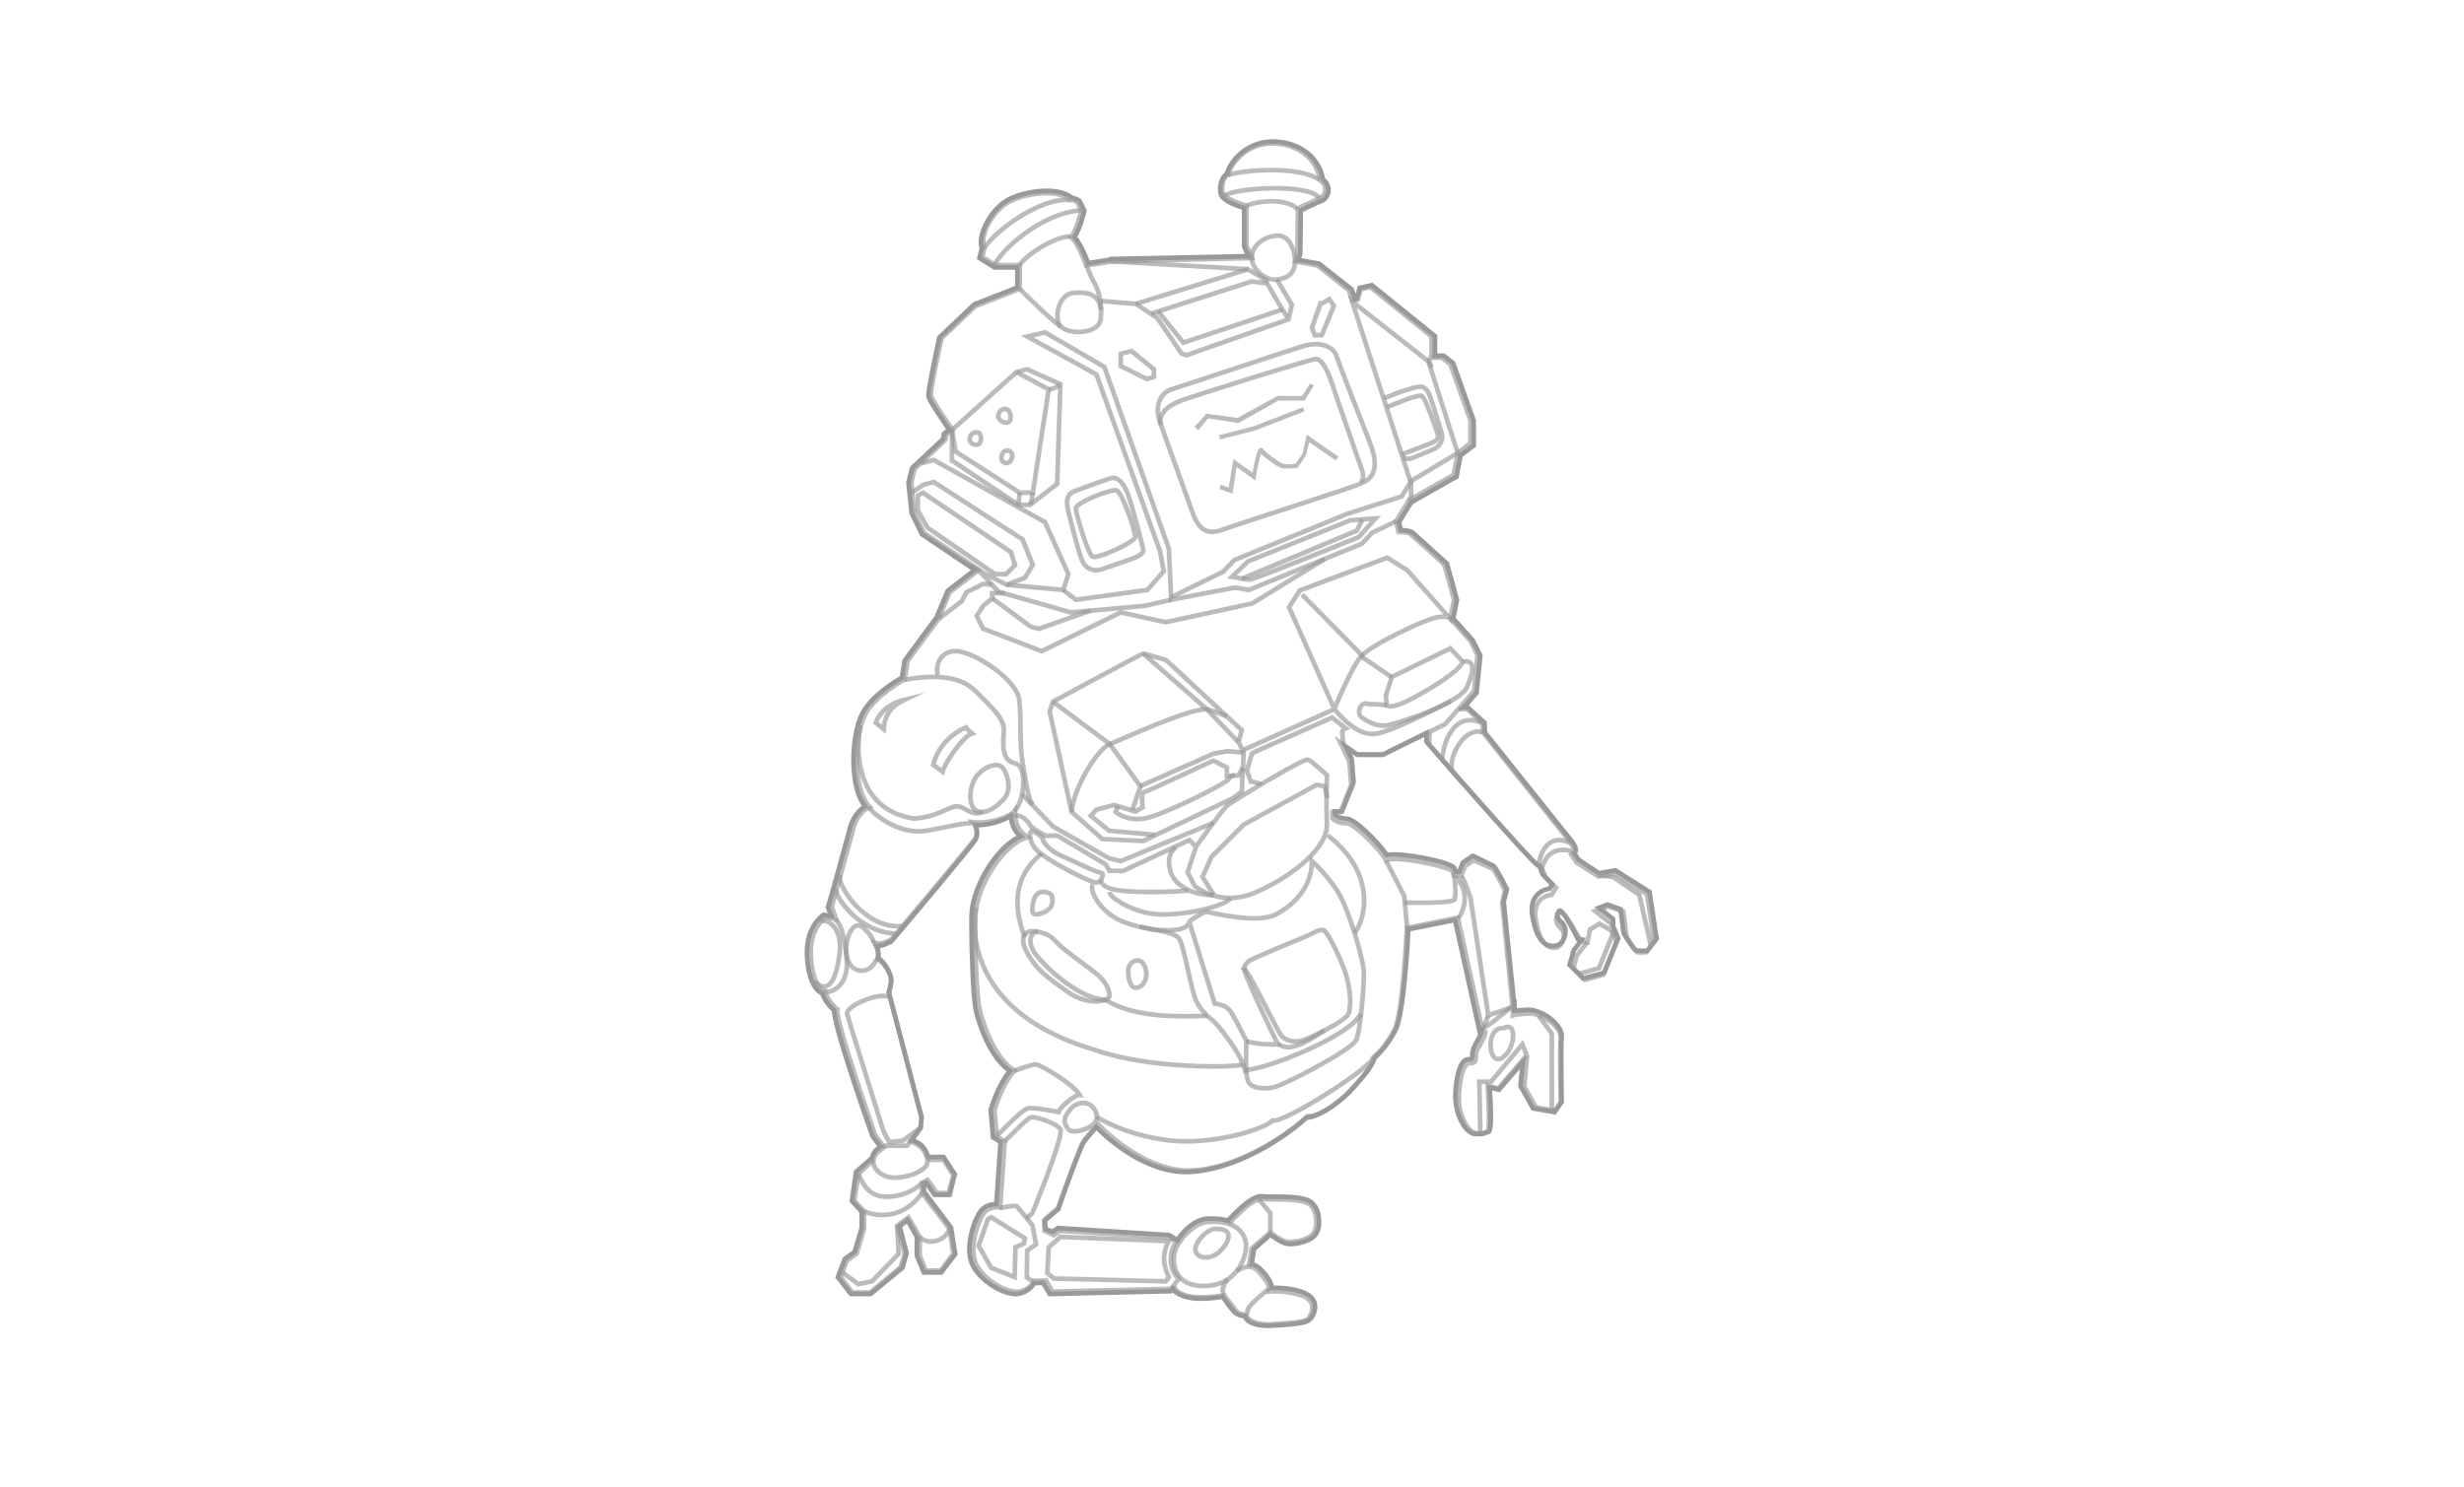
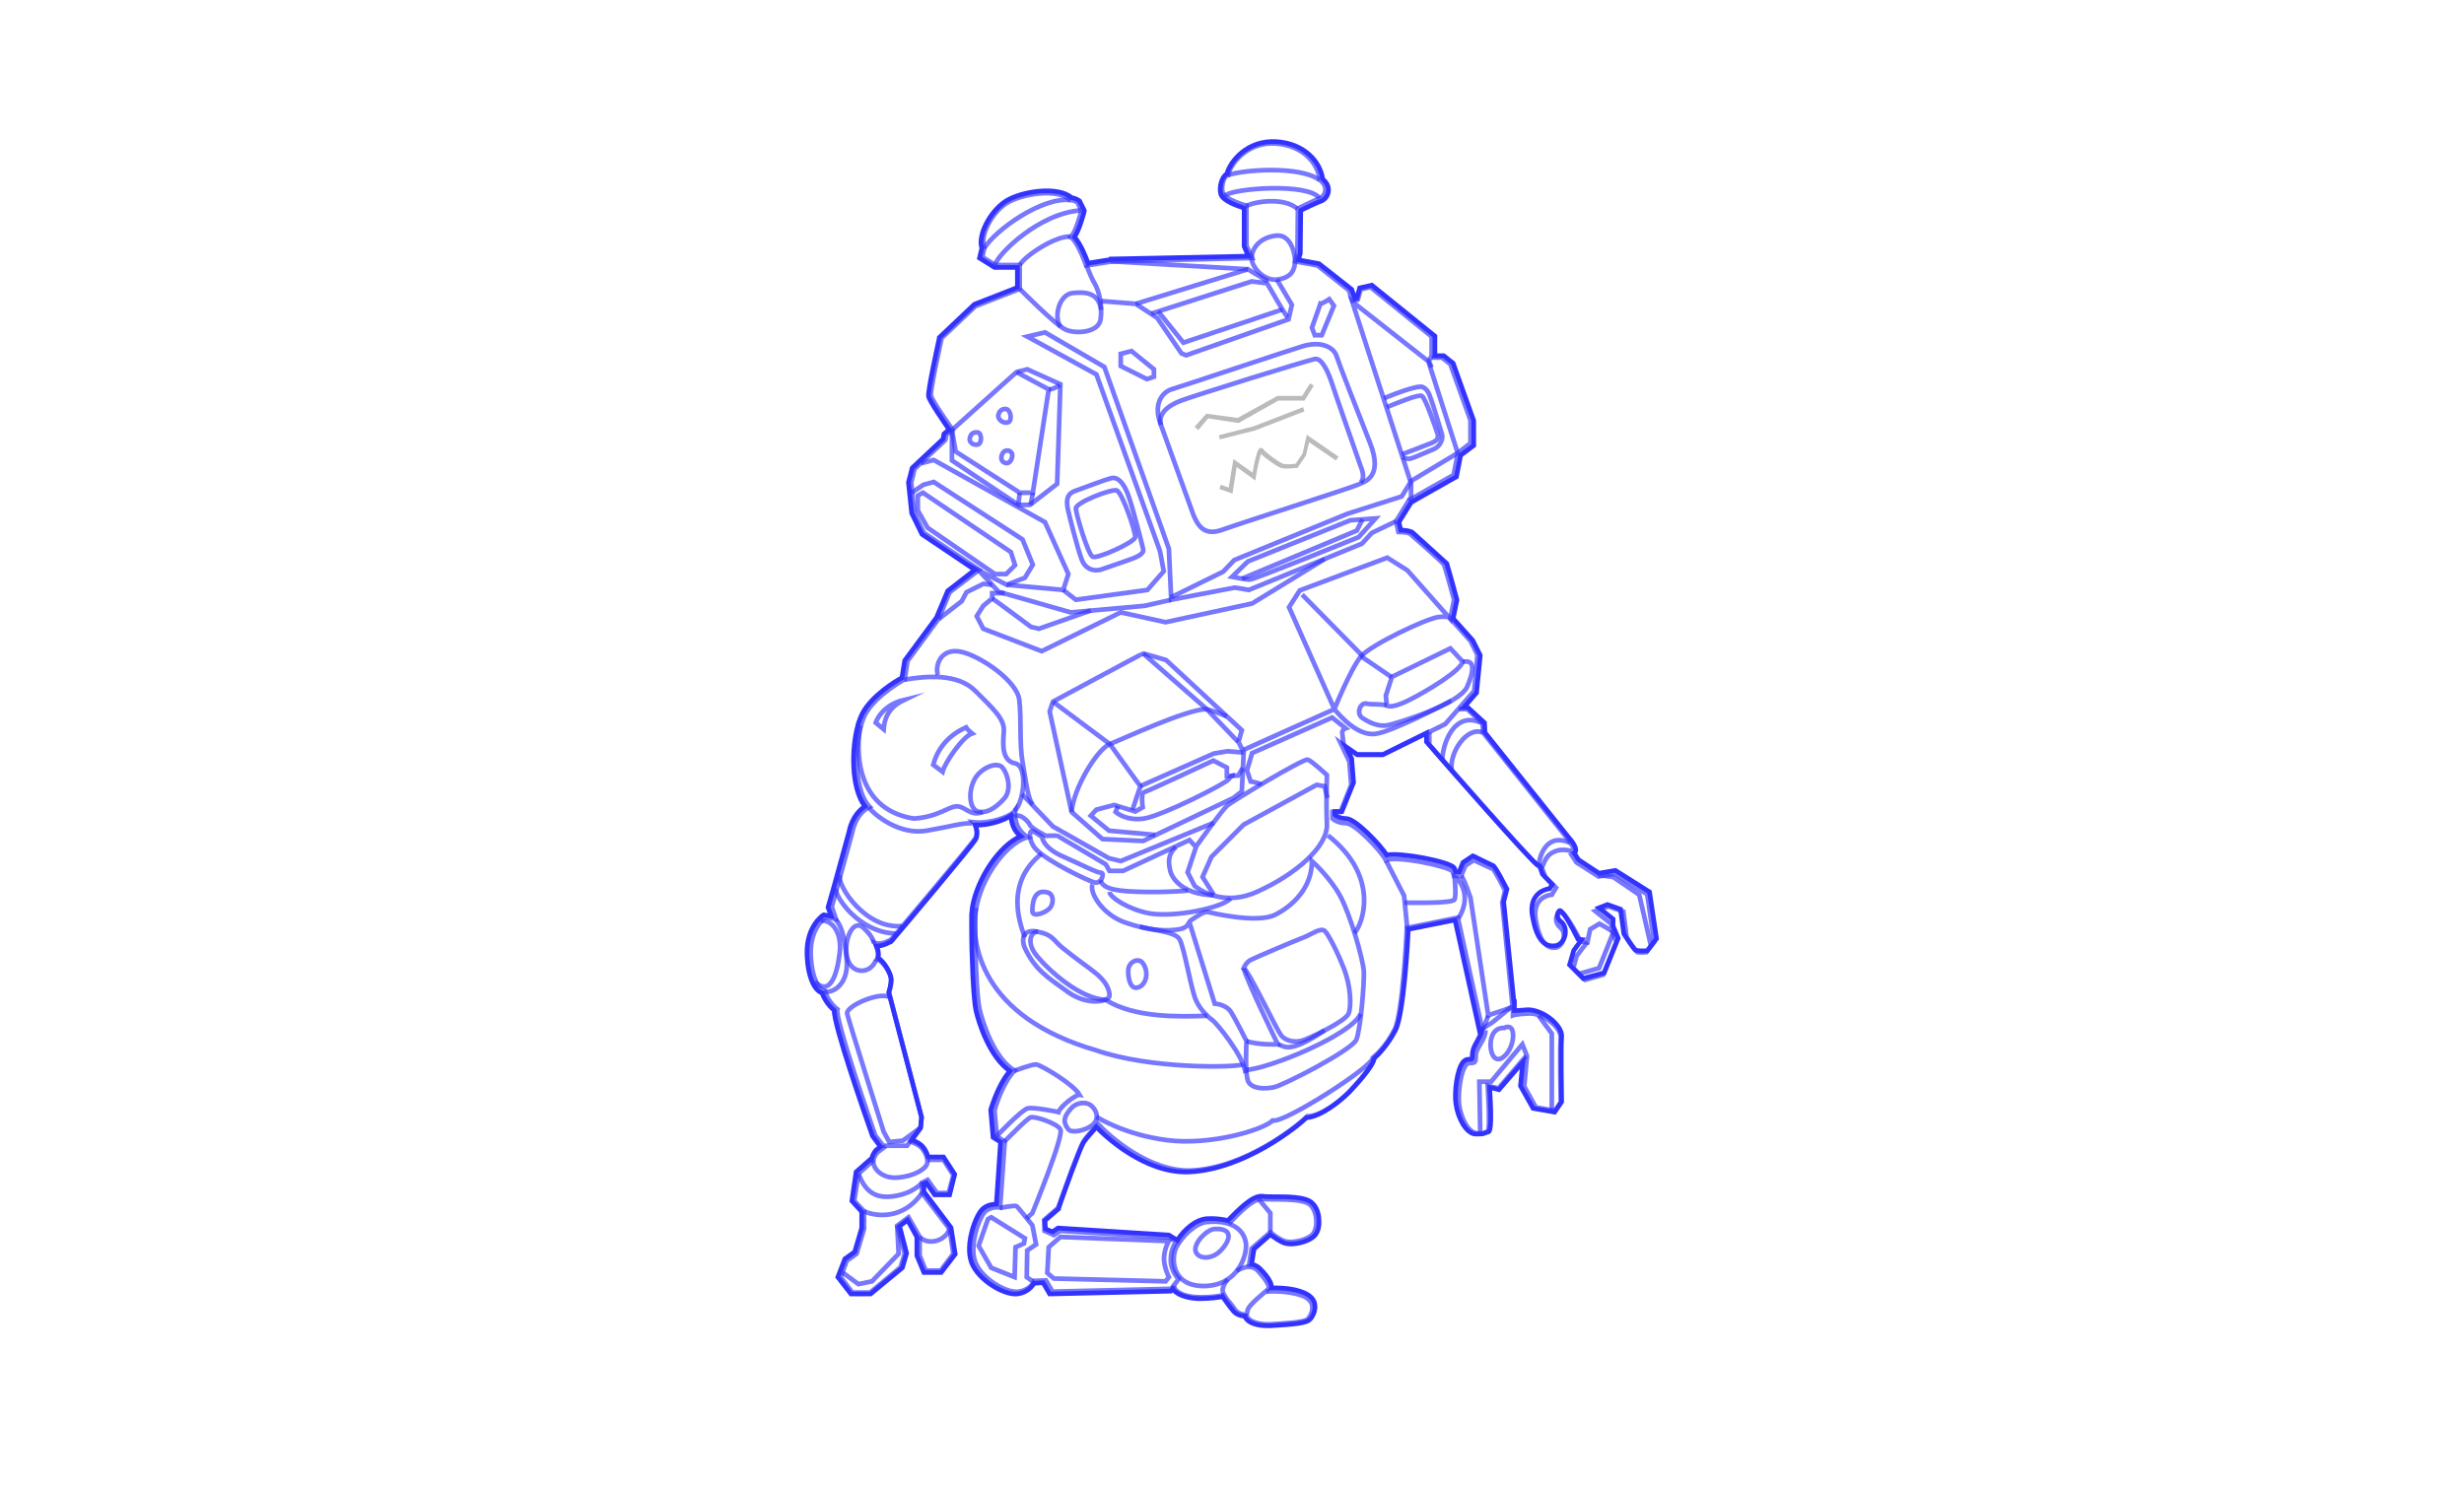
<svg id="bp-821" viewBox="0 0 527 318">
  <style type="text/css">
- 		.st0{fill:#fff6;stroke:#999;stroke-miterlimit:10;}
- 		.st1{fill:none;stroke:#999a;stroke-miterlimit:10;}
+ 		.st0{fill:#fff6;stroke:#33f;stroke-miterlimit:10;}
+ 		.st1{fill:none;stroke:#33fa;stroke-miterlimit:10;}
		.st2{fill:#999a;}
</style>
  <g>
    <path class="st0" d="M352.8,190.8l-7.3-4.6l-3.5,0.6l-4.4-2.9l-0.9-1.4c0.1-0.1,0.2-0.2,0.3-0.4c0.2-0.8-0.7-2.1-1.6-3.1   l-17.8-22.3l-0.1-2.1l-3.6-3.3h-0.8l2.7-3.1l0.8-8l-1.6-3.2l-4.2-4.7l0.8-3.9l0-0.1c-2-7.5-2.2-7.7-2.2-7.8   c-0.1-0.1-0.2-0.2-7.3-6.6c-0.4-0.3-1.5-0.5-2.5-0.5l-0.4-1.7l2.6-4.2c0.6-0.4,6-3.4,9.5-5.4l0.2-0.1l0.9-4.6l2.8-2.1V90l-4.4-12.3   l-2-1.6h-1.9v-4.2l-13.5-10.9l-2.6,0.6l-0.6,2.2l-0.4,0.1l-0.7-2l-7-5.5l-4.4-0.8l0.4-1.4l0.1-9.2c1.2-0.6,3.8-1.8,4.4-2   c0.6-0.2,1.3-0.9,1.5-1.9c0.1-0.6,0.1-1.7-1.2-2.8c-0.5-3.6-3.8-7.6-9.9-8c-6.2-0.4-9.9,4.2-10.6,6.9c-1.1,0.6-1.7,2.8-1.3,4.3   c0.4,1.5,3.7,2.6,5,3v8.2l0.9,2.1l-29,0.6l-0.1,0l-0.2,0l0,0.1l-5,0.8c-0.4-1.2-1.6-4.2-2.9-5.6c1-1.4,1.9-4.7,2.1-5.5l0-0.2   l-0.9-1.8l-0.1-0.2c0,0-0.7-0.6-1.7-0.7c-2.9-2.6-10.9-1.4-14.2,0.8c-3.4,2.3-5.9,7.3-5,10l-0.5,2.1l3.2,2h4.9v4.3l-9.2,3.6   l-7.5,7.1l0,0.1c-0.4,1.9-2.5,11.4-2.3,12.5c0.2,1,3.3,5.5,4.4,7.1l-1.1,0.9l-0.2,1.1l-6.6,6.2l-0.8,3.1l0.7,6.6l2.2,4.5l11.3,7.6   l-5.8,4.5l-2.4,5.7l-6.8,9.2l-0.6,3.7c-1.2,0.6-6.5,3.8-8.5,7.7c-0.3,0.6-0.6,1.4-0.9,2.3l0,0c0,0,0,0,0,0.1   c-1.4,5-1.5,13.5,1.5,17.4c-2.8,1.8-3.4,5.3-3.4,5.4l-3.3,12l0,0c0,0,0,0,0,0l-1.2,4.2l0.7,1.9l-1.6-0.3l-0.2,0.1   c-0.1,0.1-3.5,2.4-3.4,8.1c0.1,5,1.6,8,3.2,8.5c0.8,2.1,2.1,3.3,2.6,3.7c0,3.4,6.2,21.2,8.2,26.9l1.7,2.3l-0.9,0.7   c0,0-0.7,0.7-0.9,1.7l-3.4,3l-0.9,6.2l2.1,2.3v3.5l-1.5,5.1l-2.1,1.5l-1.5,3.9l2.8,3.6h4.2l6.8-5.6l0.9-3.1l-1.5-5.8l1.7-1.3l2,3.6   v4l1.5,3.6h3.7l3-3.9l-0.9-5.7l-5.8-7.7v-1.7l0.5-0.2l1.8,2.6h3.2l1.1-4.4l-2.4-3.7h-3.3c-0.3-1.1-1-2.3-1.8-2.8   c-0.6-0.4-1.2-0.7-1.7-0.8l1.9-2.6l0.2-2.3l-7-26.7c0.1-0.4,0.5-1.7,0.5-2.9c-0.1-1.3-1.5-3.7-2.8-4.5c0.2-0.9,0-1.8-0.3-2.5   c0,0,0,0,0,0c1.5,0,3-1,3.1-1l0.1-0.1c1.8-2.1,17.5-20.7,18-21.8c0.4-0.9,0.3-2.1-0.1-3c2.8,0.1,5.9-0.9,7.6-2   c0.2,2.4,1.1,3.6,2.1,4.4c-4.5,1.9-9.2,8.9-10.3,15l0,0c0,0.2-0.1,0.5-0.1,0.8c0,0.3-0.1,0.7-0.1,1c0,0.2,0,0.4,0,0.6   c0,0,0,0,0,0.1c0,0,0,0,0,0c0,0.5,0,1.1,0,1.7c0,6.7,0.4,15.4,0.9,17.9c0.6,2.8,3,10.2,7.3,13.1c-2.7,3.2-4,8.1-4.1,8.3l0,0.1   l0.5,5.8l1.6,1l-0.9,13.3c-0.7,0-1.8,0.1-2.8,0.9c-1.5,1.1-4,7.6-2.5,11.6c1.4,3.7,6.9,7,9.8,6.7c2.2-0.3,3.2-1.7,3.6-2.3l1.9-0.1   l1.4,2.4l25.9-0.6l0.4-0.5c0.8,1.2,2.9,2,5.5,2.1c0.2,0,0.3,0,0.5,0c2.2,0,3.9-0.3,4.7-0.4c0.4,0.6,0.9,1.2,1.3,1.8   c0.3,0.4,0.6,0.8,0.8,1c0.4,0.7,1.5,1.3,2.4,1.3c0.1,0,0.1,0,0.2,0c0.1,0.3,0.3,0.6,0.6,0.9c0.9,0.8,2.4,1.2,4.3,1.2   c0.2,0,0.4,0,0.7,0c5.3-0.3,7.6-0.6,8.3-1.3c0.5-0.4,1.4-1.9,1.1-3.3c-0.1-0.8-0.7-1.8-2.4-2.5c-2.4-1-5.3-1-6.9-1   c0.3-1.2-1.5-3.2-2.4-4.1c-0.5-0.5-1.1-0.8-1.8-1l0.5-3.2l3.5-3.1c0.7,0.5,2.1,1.6,3.3,1.9c1.6,0.4,4.8-0.3,6.1-1.6   c0.7-0.7,1.1-1.9,1-3.3c0-1.6-0.6-3-1.5-3.8c-1.4-1.3-5.1-1.3-8.1-1.3c-1,0-1.8,0-2.4-0.1c-2.2-0.3-5.2,2.9-7.5,5.2l0,0   c-1.2-0.3-2.7-0.5-4.5-0.4c-2.4,0.2-4.8,2.3-6.3,4.6l-1.8-1.1l-23.7-1.5l-1.2,0.8l-1.5-0.6l-0.1-1.8l2.9-2.5l0-0.1   c1.2-3.5,4.6-13,5.4-14.2c0.7-1,2.1-2.5,2.7-3.2c1.8,1.9,10.4,10,19.8,9.6c11.8-0.5,23.2-9.7,25.1-11.6c3.2-0.2,7.4-3.7,9.2-5.5   c1.2-1.3,5-5.3,5.3-7.2c0.9-0.8,2.9-2.8,4.6-6.1c1.7-3.4,2.6-18.7,2.7-21.5l10-2l5.3,24l0.4-0.3c-0.1,0.7-0.6,1.5-1,2.3   c-0.4,0.7-0.8,1.4-0.9,2.1c-0.1,0.4-0.1,0.7-0.1,1c0,0.2,0,0.5-0.1,0.6c0,0-0.1,0.1-0.7,0.1c-0.3,0-0.7,0.1-1.1,0.5   c-1.4,1.5-2,6.7-1.6,9.1c0.4,2.9,2.1,6.2,4.1,6.4c0.3,0,0.5,0,0.8,0c0.7,0,1.1-0.1,1.5-0.3c0.1-0.1,0.2-0.1,0.4-0.1   c0.4-0.1,1-0.3,0.4-9.6l2,0.5l5.1-5.9l-0.5,5.1l2.7,4.8l4.6,0.8l1.5-2.2l0-0.2c0-0.1-0.2-11.3,0-13.6c0.1-1-0.4-2-1.4-3.1   c-1.6-1.7-4-2.8-5.8-2.8c-1.5,0.1-2.4,0.2-2.9,0.2v-1l0,0l0-0.2v-0.7l-0.1,0l-2.2-21.4l0.7-2.7l-0.1-0.2c-2.3-4.5-2.7-4.7-2.8-4.8   c-0.4-0.2-3.8-1.8-4.1-2l-0.3-0.1l-2.1,1.4l-0.8,2h-0.8l-0.2-0.7l-0.1-0.2c-1.1-1.3-11.3-3.3-14.4-2.7c-1.4-2.2-6.7-7.8-8.7-7.8   c-1.2,0-2.1-0.5-2.4-0.8v-0.7h1.5l2.5-6.2l-0.4-5.1l-1.2-2.5l2.3,1.6h5.6l9.3-4.6v1.9l0.1,0.1c3.7,4.3,22.4,25.6,23.6,26.2   c0.2,0.1,0.3,0.1,0.5,0.2l0.6,1.8l2.1,2.2l-0.6,0.9c-0.6,0.1-1.9,0.4-2.8,1.5c-0.9,1.1-1.2,2.6-0.8,4.6c0.8,4.5,2.4,6.5,4.9,6.1   c0.9-0.1,1.7-1,2-2.1c0.3-1.2,0-2.4-0.9-3.1c-0.8-0.6-0.8-1.5-0.5-2c0.1-0.2,0.3-0.4,0.4-0.3c0.6,0.2,2.4,3.2,3.7,5.9l0.1,0.2   l0.8,0.1l-1.7,2.3l-0.9,3.1l2.9,2.9l4.5-1.2l3-7.4l-1.1-2.6v-1.5l-3-2.4l1.8-0.7l2.8,1l0.7,5.2l0.1,0.2c2.1,3.3,2.4,3.4,2.6,3.4   c0.2,0,0.5,0.1,0.8,0.1c0.5,0,1,0,1.3,0l0.2,0l2-2.6L352.8,190.8z" />
  </g>
  <g>
    <path class="st1" d="M306.2,78.6l-0.6-1.4l0.6-1.1V72l-13.1-10.6l-2.1,0.5l-0.6,2.2l-1.1,0.2l-0.8-2.2l-6.7-5.3l-4.8-0.9l0.5-1.9   l0.1-9.4c0,0,3.9-1.9,4.7-2.2c0.8-0.2,2.2-2.2,0-3.9c-0.4-3.5-3.5-7.4-9.5-7.8c-6-0.4-9.6,4.3-10.1,6.7c-0.9,0.2-1.6,2.3-1.2,3.8   c0.4,1.5,5.1,2.8,5.1,2.8v8.6l1.2,2.6L238,55.9l-5.7,0.9c0,0-1.7-5-3.3-6.1c1.1-0.9,2.3-5.6,2.3-5.6l-0.8-1.7c0,0-0.6-0.6-1.6-0.6   c-2.6-2.6-10.4-1.4-13.7,0.7c-3.3,2.2-5.7,7.1-4.7,9.6l-0.4,1.9l2.8,1.7h5.2v5.1l-9.5,3.7l-7.2,6.8c0,0-2.5,11.2-2.3,12.3   s4.6,7.3,4.6,7.3l-1.3,1.1l-0.2,1.1l-6.6,6.2l-0.7,2.9l0.6,6.5l2.1,4.3l11.8,7.9l-6.3,4.8l-2.3,5.6l-6.7,9.1l-0.6,3.9   c0,0-6.3,3.4-8.5,7.6c-2.2,4.3-2.8,15.8,1,19.7c-3.1,1.5-3.7,5.4-3.7,5.4l-4.4,16l0.9,2.6l-2.2-0.4c0,0-3.3,2.2-3.2,7.7   c0.1,5.5,1.9,8,3,8.1c0.9,2.7,2.7,3.9,2.7,3.9c-0.7,1.8,8.1,27,8.1,27l1.7,2.2h5.1l2.9-4l0.2-2.1l-7-26.7c0,0,0.6-1.5,0.5-2.8   c-0.1-1.3-1.8-4-3-4.3c0.6-1.2-0.3-3-0.5-3.5c1.5,0.6,3.6-0.8,3.6-0.8s17.4-20.6,18-21.7c0.6-1.1-0.2-3-0.5-3.3   c3.5,0.4,8-1.2,8.9-2.5c-0.1,3.5,1.3,4.7,2.7,5.7c-4.9,1.2-11.1,10.2-11.2,17.3c-0.1,7.1,0.3,16.9,0.9,19.5   c0.6,2.6,3.1,10.6,7.5,13.1c-2.9,3.1-4.3,8.6-4.3,8.6l0.5,5.5l1.7,1.1l-1,14.1c0,0-1.6-0.3-3,0.7c-1.4,1-3.7,7.4-2.3,11   c1.4,3.6,6.7,6.7,9.3,6.3s3.3-2.3,3.3-2.3l2.5-0.1l1.4,2.4l25.4-0.6l1.6-2.1c0,0-1.7-1.5-1.7-4.1s1.2-3.9,1.2-3.9l-1.5-0.9   l-23.4-1.4l-1.3,0.9l-2-0.9l-0.1-2.3l3-2.6c0,0,4.5-12.8,5.5-14.3c1-1.5,3.1-3.6,3.1-3.6c2.2,2.4,10.8,10.2,19.8,9.9   c12-0.5,23.6-10.2,24.9-11.6c2.9,0,7-3.2,9.1-5.4c2.1-2.2,5.3-5.9,5.2-7.1" />
    <path class="st1" d="M306.2,76.5h2.2l1.8,1.4l4.3,12v4.9l-2.7,2.1l-10,6v3.4l-3.2,5.2c0,0,0.5,2.3,0.5,2.3s2.1,0,2.5,0.4   c3,2.6,7.1,6.3,7.2,6.5c0.2,0.2,2.2,7.6,2.2,7.6l-0.8,4l4.3,4.8l1.5,3l-0.7,7.7l-6.2,7.1l-13.4,6.6h-5.3l-3.7-2.6l1.9,4l0.4,5   l-2.3,5.8h-1.7v1.4c0,0,1,1,2.9,1s7.5,5.9,8.5,7.9c2.5-1,13.3,1.3,14.3,2.4l0.3,1h1.5l0.9-2.2l1.8-1.2c0,0,3.7,1.7,4.1,1.9   c0.4,0.2,2.6,4.6,2.6,4.6l-0.6,2.6l2.2,22.1l-4.3,3.5l-2.2,1.4l-5.2-23.8l-10.9,2.2c0,0-0.8,18.1-2.6,21.7   c-1.8,3.6-4.1,5.6-4.7,6.1c0,1.9-19.1,14.1-21.4,13.4c-2,2-13.3,5.4-22.6,4.2c-9.3-1.2-15.1-5-15.1-5" />
    <path class="st1" d="M229.1,237.1c1.1-1.3,3.3-1.6,4.5-0.4c1.2,1.2,1.4,2.9,0,4c-1.4,1.1-4.3,1.8-5.1,0.9   C227.2,239.9,227.6,238.8,229.1,237.1z" />
    <path class="st1" d="M213,243.2c0,0,5.5-5.8,6.8-6.1c1.3-0.3,6.2,0.7,6.6,0.8c0.4-1.3,3.8-3.8,4.5-3.7c-1.3-2.3-8.3-6.4-9.3-6.5   c-1.1,0-4.7,1.4-4.7,1.4" />
    <path class="st1" d="M214.7,244.3c1.1-1,5-5.1,5.8-5.3s5.5,1.2,6.3,2.6c0.8,1.4-6,17.9-6,17.9l-1.3,1.2" />
    <path class="st1" d="M213.8,258.4c0,0,3.3-0.6,3.6-0.4c0.3,0.2,3.4,4.1,3.4,4.1l0.8,4.1l-1.9,1.3l-0.1,5.7l1.4,1" />
    <polygon class="st1" points="212,260.4 219.2,264.9 219,266 217.2,266.8 217,273.2 212,271.2 209.3,266.5 211.3,260.8  " />
    <path class="st1" d="M226.8,264.6l-2.5,2.2l-0.3,5.5l1.4,1.2l23.9,0.6l0.7-0.9c0,0-1.3-2.6-1-4.6c0.2-1.9,1-3.1,1-3.1L226.8,264.6z   " />
    <path class="st1" d="M305.7,156.7v2.6c0,0,22.3,25.5,23.5,26.1c1.2,0.6,0.6-1.9,3-3.1c2.4-1.2,4.2,0.2,4.4-0.4   c0.2-0.6-1.5-2.7-1.5-2.7l-17.9-22.5l-0.1-2l-3.3-3H312" />
    <path class="st1" d="M329.1,185.4c0-1.7,1.4-7.5,6.7-5.1" />
    <path class="st1" d="M310.5,164.8c-0.6-3.8,3.3-9.5,6.6-8.1" />
    <path class="st1" d="M308.5,162.6c-0.1-2.7,2.2-10.9,8.5-7.9" />
    <polyline class="st1" points="301,198.7 300.3,191.6 296.5,184.2  " />
    <path class="st1" d="M300.4,193.1c1.8,0,10.3,0.2,10.7-0.7c0.4-0.9,0-4.8,0-4.8c1.7,1,3.5,4.7,0.8,8.9" />
    <line class="st1" x1="318.3" y1="217.3" x2="317.1" y2="220.3" />
    <path class="st1" d="M210.5,53.1c2.5-4,12.4-11,18.4-10.3" />
    <path class="st1" d="M212.8,56.7c0.6-2.4,9.6-11.2,18.5-11.7" />
    <path class="st1" d="M218.1,56.7c1-1.9,7.6-6.3,10.9-6.1" />
    <path class="st1" d="M218.1,61.8c0,0,7.7,7.8,9.8,8.7c2.1,1,7.1,0.7,7.5-2.2s-0.3-6-1.3-7.7c-1-1.7-1.7-3.9-1.7-3.9" />
    <path class="st1" d="M226.8,69.9c-1.5-2.3-0.2-6.8,2.5-7.2c2.7-0.3,5.7-0.2,6.2,3.6" />
    <path class="st1" d="M267.7,55.2c-0.1,1.7,2.5,5,5.5,4.6c3-0.4,3.7-2,3.8-3.9c0-1.8-1-5.8-4-5.5S267.8,52.6,267.7,55.2z" />
    <polyline class="st1" points="235.5,64.4 242.9,65 247.5,68 252.7,75.6 253.7,76 275.6,68.3 276.3,65.2 273.1,59.8  " />
    <path class="st1" d="M275.4,67.9c-0.4-0.3-4.4-7.3-4.4-7.3l-3.3-0.4l-21.5,6.9" />
    <polyline class="st1" points="247.7,66.6 253.1,73.3 274.3,66.2  " />
    <polyline class="st1" points="242.9,65 266.9,57.6 271.2,60.2  " />
    <line class="st1" x1="266.9" y1="57.6" x2="237.6" y2="55.9" />
    <polygon class="st1" points="203.6,92 217.4,79.6 219.7,79 226.8,82.2 226.1,103.5 220.3,108 217.8,108 203.6,98.5  " />
    <polyline class="st1" points="217.4,79.6 224.3,83.3 220.9,105.4 218.1,105.4 204.4,96.6 203.6,92  " />
    <path class="st1" d="M224.3,83.3c1.2,0,2.4-1,2.4-1" />
    <line class="st1" x1="218.1" y1="105.4" x2="217.8" y2="108" />
    <path class="st1" d="M220.9,105.4c0,0.4-0.5,2.6-0.5,2.6" />
    <path class="st1" d="M209.1,92.5c0.9,0.1,1,2.4,0,2.6c-1,0.2-1.8-0.5-1.7-1.3C207.6,93,207.9,92.4,209.1,92.5z" />
    <path class="st1" d="M215.2,87.5c1,0.2,1.3,2.4,0.5,2.8s-2.2-0.3-2.2-1.4C213.7,87.9,214.3,87.4,215.2,87.5z" />
    <path class="st1" d="M214.9,96.5c0.9-0.4,1.7,0.2,1.6,1.1s-0.8,1.9-1.8,1.3S214.3,96.8,214.9,96.5z" />
    <polygon class="st1" points="196.3,109.2 196.3,106 197.4,105.4 216.2,118.1 217.1,120.9 215.2,122.8 212.8,122.8 198.4,112.9  " />
    <polyline class="st1" points="215.3,125.1 227.4,126.2 228.5,122.8 223.5,111.7 199.7,98.4 197,99.1  " />
    <polyline class="st1" points="227.4,126.2 230.1,128.3 245.4,126.2 248.9,122.2 248.1,117.9 234.5,80.1 222.1,73.3 219.7,72    223.5,71.1 236.2,78.5 250,117.4 250.5,128.3 264.1,125.7 267.1,126.2 291.3,116.3 293.4,114 298.6,111.5  " />
    <polyline class="st1" points="250.5,128.3 244.8,129.6 229,131 213.6,126.6 209.3,122 215.3,125.1 219.2,123.6 220.9,120.8    218.7,115.4 199.7,103.1 197.5,103.7 195,105.4  " />
    <path class="st1" d="M301.3,107.1c0.1-0.2,9.6-5.5,9.6-5.5l0.9-4.6l-6.3-19.7l-16.3-12.8l12.5,38.6l-1.9,3.1l-11.6,3.7l-24.2,9.9   l-2.4,2.5l-11.2,5.5" />
    <path class="st1" d="M266.9,120.1l-3.4,3.3c0,0,3.2,0.6,3.8,0.6c0.6,0.1,23.3-9.1,23.3-9.1l3.6-4l-5.4,0.4L266.9,120.1z" />
    <polyline class="st1" points="265.6,123.8 290.2,113.5 291.4,111.1  " />
    <path class="st1" d="M255.3,110.3c0.8,1.7,2,4.6,6.2,3c4.2-1.5,27-8.8,28.6-9.5s5.9-1.5,2.9-9.1s-6.7-17.1-7.2-18.7   c-0.6-1.6-3.1-3.2-7.3-1.9c-4.2,1.3-26.2,8.7-28,9.2c-1.8,0.6-4,3-2.2,7.6C250,95.6,255.3,110.3,255.3,110.3z" />
    <path class="st1" d="M248.3,90.9c-0.6-2.2,1.1-4,4.3-5.2c3.2-1.2,27-8.6,28.6-8.9c1.5-0.3,2.8,2.7,3.5,4.7   c0.6,1.9,5.8,16.8,6.3,18.2c0.6,1.4,0.8,2.8,0,3.5" />
    <path class="st1" d="M282.4,65c0.2,0.1,1.9-1,1.9-1l1,1.4l-2.6,6.3h-1.5l-0.6-1.6L282.4,65z" />
    <polygon class="st1" points="246.8,80.6 246.8,79 242,75.1 239.7,75.7 239.7,78.3 245.3,81.1  " />
    <path class="st1" d="M228.5,109.4c-0.5-2.1-0.5-3.7,1.5-4.4c2-0.7,6.1-2.3,7.6-2.7c1.5-0.4,2.8,1.1,3.7,3.6   c0.9,2.4,3,10.6,3.2,11.6s-1.3,1.6-2.3,2s-5.2,1.8-6.3,2.2c-1.1,0.5-3.5,0.6-4.5-1.9S228.5,109.4,228.5,109.4z" />
    <path class="st1" d="M296,85.2c1.7-0.7,7.2-2.9,8.3-2.4c1.1,0.5,1.4,1.6,1.8,2.7c0.4,1,2,6.5,2.3,7.4c0.3,0.9-0.3,2.6-1.8,3.2   c-1.5,0.6-4.1,1.8-4.9,2c-0.8,0.2-1.7-0.3-1.7-0.3" />
    <path class="st1" d="M296.6,87.1c2-0.8,6.7-2.8,7.5-2.4s3.1,7.3,3.4,8.2c0.2,0.9-0.2,1.4-1.4,1.9c-1.2,0.5-6.3,2.4-6.3,2.4" />
    <path class="st1" d="M230.1,108.8c-0.1-1.3,7.5-4.2,8.7-3.9s4.1,8.9,4,10c-0.1,1.1-8.1,4.7-9.1,4.2   C232.7,118.6,230.2,110.2,230.1,108.8z" />
    <path class="st1" d="M193.4,145.4c4.7-0.8,11.4-1.4,15.2,2.4c3.9,3.9,6.3,6,6.1,8.7c-0.2,2.7-0.5,6.2,2.4,6.8s1.8,8.8-0.2,10.2" />
    <path class="st1" d="M208.5,166.6c1.3-2.3,4.7-3.8,5.9-2.4c1.2,1.4,2,4.8,0.4,6.6c-1.6,1.8-3.6,3.3-5.6,2.8   C207.3,173.1,207,169.3,208.5,166.6z" />
    <path class="st1" d="M201.6,165.1c0.5-2,4.3-7.5,6.3-8.2c0,0-1-0.8-1.3-1.3c-3.1,1.4-5.9,3.9-7,8L201.6,165.1z" />
    <path class="st1" d="M193.4,149.7c-2.7,1.3-4.2,3.2-4.4,6.3l-1.7-1.4C187.3,154.6,188.4,150.9,193.4,149.7z" />
    <path class="st1" d="M184,155.2c-0.8,4.3-1.6,17.8,11.4,19.9c5.2-0.3,7.5-2.6,9.2-2.6c1.8-0.1,3,2.3,5.6,1.2" />
    <path class="st1" d="M185.8,172.7c1.4,1.8,6.7,6,12.4,5c5.7-1,7.1-1.6,9.7-1.6" />
    <path class="st1" d="M179.6,187.1c-0.6,2.4,5.5,11.7,13.3,11" />
    <path class="st1" d="M178.8,190c-0.4,1.6,4.8,9.5,12.8,9.7" />
    <path class="st1" d="M176.2,212.1c1.8,0.5,5.3-1.4,4.9-6.7c-0.4-5.4-1.4-8-2.5-8.7" />
    <path class="st1" d="M175.5,197.1c1.7-0.7,4.7,1.7,4.1,6.7c-0.6,5.1-2.2,9.3-5.3,6.2" />
    <path class="st1" d="M190.1,213.3c-1.9-1.2-9.3,1.9-8.9,3.6c0.4,1.7,7.8,25.2,7.8,25.2l1.2,2.2l2.9-0.3l3.7-2.7" />
    <path class="st1" d="M186.9,201.9c0,0,0.1-1.3-2.2-3.4c-2.2-2.1-4.2,2.4-3.6,5.9c0.6,3.5,3.6,3.9,5.2,2.5c0.8-0.7,1.1-1.6,1.1-1.6" />
    <path class="st1" d="M208.7,194.2c-1.2,7.5,0.9,23.3,25.8,30.5c11.5,4,29.5,3.7,31.4,3" />
    <path class="st1" d="M222.8,182.6c-3.1,2.5-7.6,7.6-3.6,17.9" />
    <path class="st1" d="M258.2,217.3c-5.9,0.2-15.5,0.5-21.7-3.4" />
    <path class="st1" d="M224,190.9c1.4,0.3,1.4,2.3,0.6,3.3s-3.8,2.2-3.8,0.7C220.8,193.3,221.1,190.1,224,190.9z" />
    <path class="st1" d="M244.4,206c-0.9-1.2-3.1-0.3-3.1,1.7s0.6,4.1,2.2,3.5C245.2,210.6,245.8,207.9,244.4,206z" />
    <path class="st1" d="M219.2,202.8c-0.7-1.5-0.7-4.2,2.7-3.5s3.2,1.7,5.4,3.5c2.8,2.3,5.5,4.1,7.2,5.5c1.4,1.2,2.8,2.8,2.8,4.7   c0,1.2-4.6,2.3-8.9-0.8C224.1,209.1,221.4,207.5,219.2,202.8z" />
    <path class="st1" d="M222,199.3c-1.6,0-2.5,2.4-0.3,5.1c2.6,3.2,9.3,9.3,14.9,9.5" />
    <path class="st1" d="M237.3,190.8c0.1,1.2,4.2,3.8,8.6,4.6c5.4,0.9,15.5-1.2,17.3-3.2" />
    <path class="st1" d="M254.3,197l5.5,17.7c0,0,2.4,0.1,3.5,1.8c1,1.6,3.3,6.2,3.3,6.2s-0.4,7.2,0.4,8.7s3.3,1.6,5.4,1.2   c2.1-0.4,16.8-8,17.7-10.2c0.9-2.2,1.7-12,1.6-14.5c-0.1-2.5-2.9-12.3-5.1-16.3c-2.2-4-6-7.4-6-7.4c0,5.7-4.1,9.6-7.9,11.5   c-3.9,1.9-13.5-0.4-14.3-0.6s-2,0.7-3.3,1.5c-1.3,0.7-0.5,1.7-2.9,2.2c-2.4,0.4-6.1,0.4-11.4-1.4c-5.3-1.8-7.9-6.8-7.1-8.2" />
    <path class="st1" d="M243.8,198.2c2,0.7,7.3,1,8.4,2.6s2.6,11.4,3.7,13.4c1,2.1,2.8,3.6,3.5,4.1c0.7,0.5,6.6,7.5,7,11.3" />
    <path class="st1" d="M266.5,228.9c5.2-0.4,22.5-7.5,24.5-12" />
    <path class="st1" d="M266,207.1c1.2,0.7,7.1,13.4,8.1,14.5c1,1.1,3,1.6,5,0.8c2-0.8,8.5-3.9,9.3-5.5c0.7-1.6,0.5-6-1-9.8   c-1.5-3.8-3.2-7-4-7.9c-0.9-0.9-2.9,0.7-4.5,1.3c-1.6,0.6-10.6,4.4-11.5,4.9S266,207.1,266,207.1z" />
    <path class="st1" d="M266,207.1c0.6,2.6,7.3,16.3,7.3,16.3s-4,0.2-6.8-0.7" />
    <path class="st1" d="M273.3,223.4c1.3,0.2,2.1,2.4,10-3" />
    <path class="st1" d="M289.7,199.6c1.8-2,5.5-12.1-5.7-20.9" />
    <path class="st1" d="M221.5,181.6c-1.5-1.7-1.4-3.8-0.8-3.8c0.6,0,2.2,1.3,2.2,1.3s0.1,2.2,4.4,4.1s7.3,3.5,8.2,3.5   c0.8,0.1,0.1,2.3-1.3,2.1C232.8,188.5,223.9,184.2,221.5,181.6z" />
    <path class="st1" d="M235.4,188.3c0.5,2,3.8,2.4,9.4,2.5c5.6,0.1,9.3-0.3,9.3-0.3" />
    <path class="st1" d="M251.5,181.2c-1.8,1.6-1.6,3.4-1.2,5.1s2.8,5.1,9.3,5.2" />
    <path class="st1" d="M216.9,174.7c1.3-0.9,3.1,1.1,3.4,1.8c0.3,0.7,3.4,2.3,3.4,2.3s2.3-0.1,2.5,0c0.2,0.1,10.3,6.1,10.3,6.1   l0.8,1.4h2.9l14.2-6.6l1.4,1.5l-1.8,5.4l1.5,2.9c0,0,5.5,4.9,13.5,1.2c8-3.6,15.1-9.6,14.8-14.5c-0.2-4.9,0-10.4,0-10.4   s-3.2-3-4.1-3.3c-0.9-0.3-16.2,8.9-17.3,9.9s-6.6,8.7-6.6,8.7" />
    <polyline class="st1" points="259.6,176 239.7,184.2 237.2,183.6 225.2,176.8 218.6,169.9  " />
    <path class="st1" d="M200.6,144.4c-0.7-2.1,0.7-5.8,4.8-5c4.1,0.8,12.1,6.2,12.6,10.3c0.5,4.1,0,9.4,0.7,13.3s1.1,7.9,2.2,9.1" />
    <polyline class="st1" points="200.8,132.4 205.7,128.6 206.7,126.7 210.3,124.9 212.2,125.1  " />
    <polyline class="st1" points="214.9,126.9 212.2,126.9 212.2,128 210.3,129.6 208.9,131.8 210.3,134.5 222.8,139.3 239.7,131    249.3,133.1 267.8,129.1 283.3,119.6  " />
    <path class="st1" d="M212.2,128c0.5,0.3,8.3,6.1,8.3,6.1l1.7,0.4l11.1-3.9" />
    <path class="st1" d="M225.2,150.1c0,0,19.1-10.3,19.3-10.3s4.9,1.4,4.9,1.4l16.2,15l-0.7,2.5l1.1,2.3l-0.4,8.3l-1.8,1.4l-19.3,9.2   l-8.7-0.4l-6.6-5.8l-4.7-21.5L225.2,150.1z" />
    <path class="st1" d="M229.2,173.7c0.4-5.2,5.5-13.4,8.1-14.5c2.6-1,16.5-7.5,20.7-7.5c2.1,0.5,4.4,1.6,4.4,1.6" />
    <polyline class="st1" points="244.5,139.8 258.1,151.7 264.8,158.7  " />
    <path class="st1" d="M247.1,178.6l-9.9-0.9l-3.9-3.2l1.2-1.3l3.8-1l4.5,1.4l1.6-0.9c0,0-0.4-3,0.2-3.2c0.6-0.1,14.9-6.8,14.9-6.8   l2.9,1.5v1.8l2.4-0.1l1-1.6" />
    <path class="st1" d="M242.2,173.3c0.1-0.4,1.7-5.1,1.7-5.1l-6.5-9l-12.2-9.1" />
    <polyline class="st1" points="243.8,168.2 259.6,161.2 262.5,160.7 266,161  " />
    <path class="st1" d="M239.1,172.4l-0.5,1.3c0,0,2.2,2,6.1,1.4c3.9-0.6,17.5-7.5,18.1-8.4c0.6-0.9,1.3-0.9,1.3-0.9" />
    <path class="st1" d="M269.8,167.9c-0.5-0.5-2.3-0.7-2.3-0.7l-0.8-2.4l1.1-3.7l17.1-7.6l2.9,2.3c0,0-0.9,0.3-0.7,1.2   c0.1,1,0.3,2.4,0.3,2.4" />
    <line class="st1" x1="278.5" y1="127.2" x2="291.5" y2="140.4" />
    <path class="st1" d="M266,160.4l19.4-8.7l-9.7-21.8l2.3-3.6l18.7-7l4.3,2.7l9.2,10.4c0,0,0.1-0.7-2.6-0.4   c-2.7,0.4-14.3,5.9-16.5,8.4c-2.2,2.6-5.7,11.3-5.7,11.3c1.4,1.7,5,5.7,8.7,5.3s16.3-7.1,16.3-7.1" />
    <path class="st1" d="M312.8,141.5l-2.6-2.8l-12.5,6.1l-1.3,4l0.2,2.1c0,0,0.7,0.9,4.7-1.1S312.7,143.3,312.8,141.5z" />
    <path class="st1" d="M296.6,150.9c-1.8-0.4-3.1-0.1-4.4-0.4c-1.3-0.2-2.2,2.2-0.8,3.1c1.4,0.9,3.4,2,5.6,1.5   c2.2-0.5,15.2-4.5,16.8-8.2c1.6-3.7,1.6-5.9-1-5.3" />
    <line class="st1" x1="291.1" y1="140.4" x2="297.7" y2="144.9" />
    <polygon class="st2" points="256.3,92 255.5,91.3 258,88.5 264.7,89.4 273.2,84.7 278.5,84.7 280.2,82 281,82.5 279,85.7    273.4,85.7 264.9,90.5 258.4,89.5  " />
    <path class="st2" d="M263.6,105.6l-2.8-1l0.3-0.9l1.7,0.6l1-6.1l4.1,2.9c0.9-5.1,1.4-5.2,1.7-5.3c0.2,0,0.5,0.1,0.6,0.3   c0.4,0.6,3.3,2.8,4.2,3.1c0.6,0.2,2,0.1,2.7,0l1.5-2.2l0.9-4l6.8,4.7l-0.6,0.8l-5.7-3.9l-0.7,2.9l-1.8,2.6l-0.2,0   c-0.2,0-2.3,0.3-3.3,0c-0.9-0.3-3.3-2-4.3-3c-0.3,0.9-0.8,3.1-1.1,4.9l-0.1,0.8l-4-2.9L263.6,105.6z" />
    <polygon class="st2" points="260.9,94 260.7,93.1 268.1,91.2 278.7,87.1 279,88 268.4,92.1  " />
    <path class="st1" d="M259.8,262.9c-1.7,0.1-4.5,3-4.1,4.7s3.3,2,5.3,0C263.1,265.5,264,262.7,259.8,262.9z" />
    <path class="st1" d="M258.2,261.4c-2.4,0.2-5.2,2.8-6.6,5.4c-1.2,2.4-1,8.4,6,8.3c7.1-0.1,9.1-6.4,8.9-9   C266.2,263.4,263.9,260.9,258.2,261.4z" />
    <path class="st1" d="M251.1,275.1c0.1,1.2,2.2,2.4,5.3,2.4c3.2,0.1,5.5-0.5,5.5-0.5" />
    <path class="st1" d="M264.5,271.9c1.7-1.1,3.4-1.3,4.6,0c1.2,1.3,2.7,3.3,2.2,3.8c-0.5,0.6-4.5,3.5-4.5,4.8s-2.2,0.5-2.7-0.4   c-0.5-0.9-2.8-3.1-2.6-4.3c0.2-1.2,1.1-2.1,1.1-2.1" />
    <path class="st1" d="M266.5,281c0.1,1.4,2.1,2.4,5.2,2.3c3-0.2,7.2-0.4,8-1.1c0.7-0.7,2.3-3.7-1.1-5c-3.4-1.3-7.8-0.9-7.8-0.9" />
    <path class="st1" d="M262.8,261.8c2-2.1,5.2-5.5,7.2-5.3c2,0.2,8.5-0.3,10.2,1.2c1.7,1.6,1.7,5.2,0.5,6.4s-4.2,1.8-5.6,1.5   c-1.4-0.3-3.4-2-3.4-2l-4,3.5l-0.6,3.9" />
    <polyline class="st1" points="271.7,263.6 271.7,259.5 269.2,256.5  " />
    <path class="st1" d="M321.7,219.9c-1.9-0.1-2.9,1.5-2.9,3.6c0,2,0.9,3.6,2.3,2.9s2.7-3.1,2.5-5.3S321.7,219.9,321.7,219.9z" />
    <path class="st1" d="M317.7,220.4c0.1,1.7-1.7,3.5-2,4.9c-0.2,1.4,0.3,2.2-1.4,2.1c-1.7-0.1-2.6,6.3-2.2,9.1c0.4,2.8,2,5.8,3.7,5.9   c1.7,0.2,1.8-0.2,2.4-0.4c0.6-0.2,0-9.7,0-9.7l2.3,0.5l5.9-6.9" />
    <path class="st1" d="M316.6,242.4l-0.2-11h2.5l6.7-8l1,2.5l-0.6,6.5l2.5,4.5l4.1,0.7l1.2-1.8c0,0-0.2-11.3,0-13.7s-3.9-5.4-6.7-5.3   c-2.7,0.1-3.5,0.4-3.5,0.4v-1.8l-5.3,1.8l-3.8-25.2c0,0-1.4-4.1-1.9-4.5" />
    <polyline class="st1" points="331.9,237.6 331.9,221.1 329.1,217.3  " />
    <path class="st1" d="M329.7,185.4l0.8,2.2l2.3,2.3l-0.9,1.5c0,0-4.4,0.2-3.4,5.6c1,5.4,2.9,5.9,4.3,5.7c1.4-0.2,2.5-3,0.9-4.3   c-1.6-1.4-0.7-3.5,0.4-3.1c1,0.3,4,6.1,4,6.1l1.4,0.2l0.6-2.8l2-1.2l2.6,1.5v-1.4l-3.5-2.8l2.8-1l3.2,1.1l0.7,5.5   c0,0,2,3.1,2.3,3.2c0.3,0.1,1.9,0,1.9,0l1.7-2.2l-1.5-10.2l-6.9-4.4l-3.5,0.6l-4.7-3l-1.4-2.1" />
    <polyline class="st1" points="339.5,201.5 337.2,204.5 336.5,207.1 339,209.6 342.9,208.5 345.7,201.5 344.7,198.9  " />
    <polyline class="st1" points="337.8,208.3 342,207.1 345,199.6  " />
    <polyline class="st1" points="353.1,202.3 350.6,191.4 345,187.6 341.9,187.2  " />
    <path class="st1" d="M189.4,245.2l-1.7,1.3c0,0-1,0.9-0.9,2.2c0.1,1.4,1.9,3.5,5.3,3.2s5.9-1.8,6.2-3c0.3-1.2-0.6-3-1.7-3.8   c-1-0.7-2.2-1-2.2-1" />
    <polyline class="st1" points="198.4,248.1 201.8,248.1 203.9,251.4 202.9,255.2 200.4,255.2 198.4,252.4 197.2,253 197.2,255.2    203.1,262.9 203.9,268.2 201.2,271.8 198,271.8 196.7,268.6 196.7,264.6 194.3,260.4 191.9,262.2 193.5,268.2 192.6,271.1    186.1,276.5 182.3,276.5 179.8,273.2 181.1,269.7 183.2,268.2 184.8,262.9 184.8,259.1 182.7,256.9 183.6,251.1 186.9,248.1  " />
    <path class="st1" d="M183.6,251.1c1.4,3.5,3.3,5.4,7.5,4.8c4.3-0.6,6.1-2.9,6.1-2.9" />
    <path class="st1" d="M184.8,259.1c2.3,1.1,8.3,2,12.4-3.9" />
    <path class="st1" d="M196.7,264.6c1.8,1.9,5.5,0.9,6.4-1.7" />
    <polyline class="st1" points="180.2,272.2 183.6,274.7 186.5,274.1 192.2,268.2 191.9,262.2  " />
    <polyline class="st1" points="259.6,191.4 257.2,187.6 259.1,183.3 266,176.4 281.6,167.9 283.3,168.2 283.9,170.7  " />
    <path class="st1" d="M266.5,44.1c2-1.1,8.4-1.9,11,0.6" />
    <path class="st1" d="M261.9,41.9c1.8-1.7,18.1-2.8,20.3,0.5" />
    <path class="st1" d="M262.6,37.5c2.6-1.1,15.3-2.2,19.6,1" />
  </g>
</svg>
